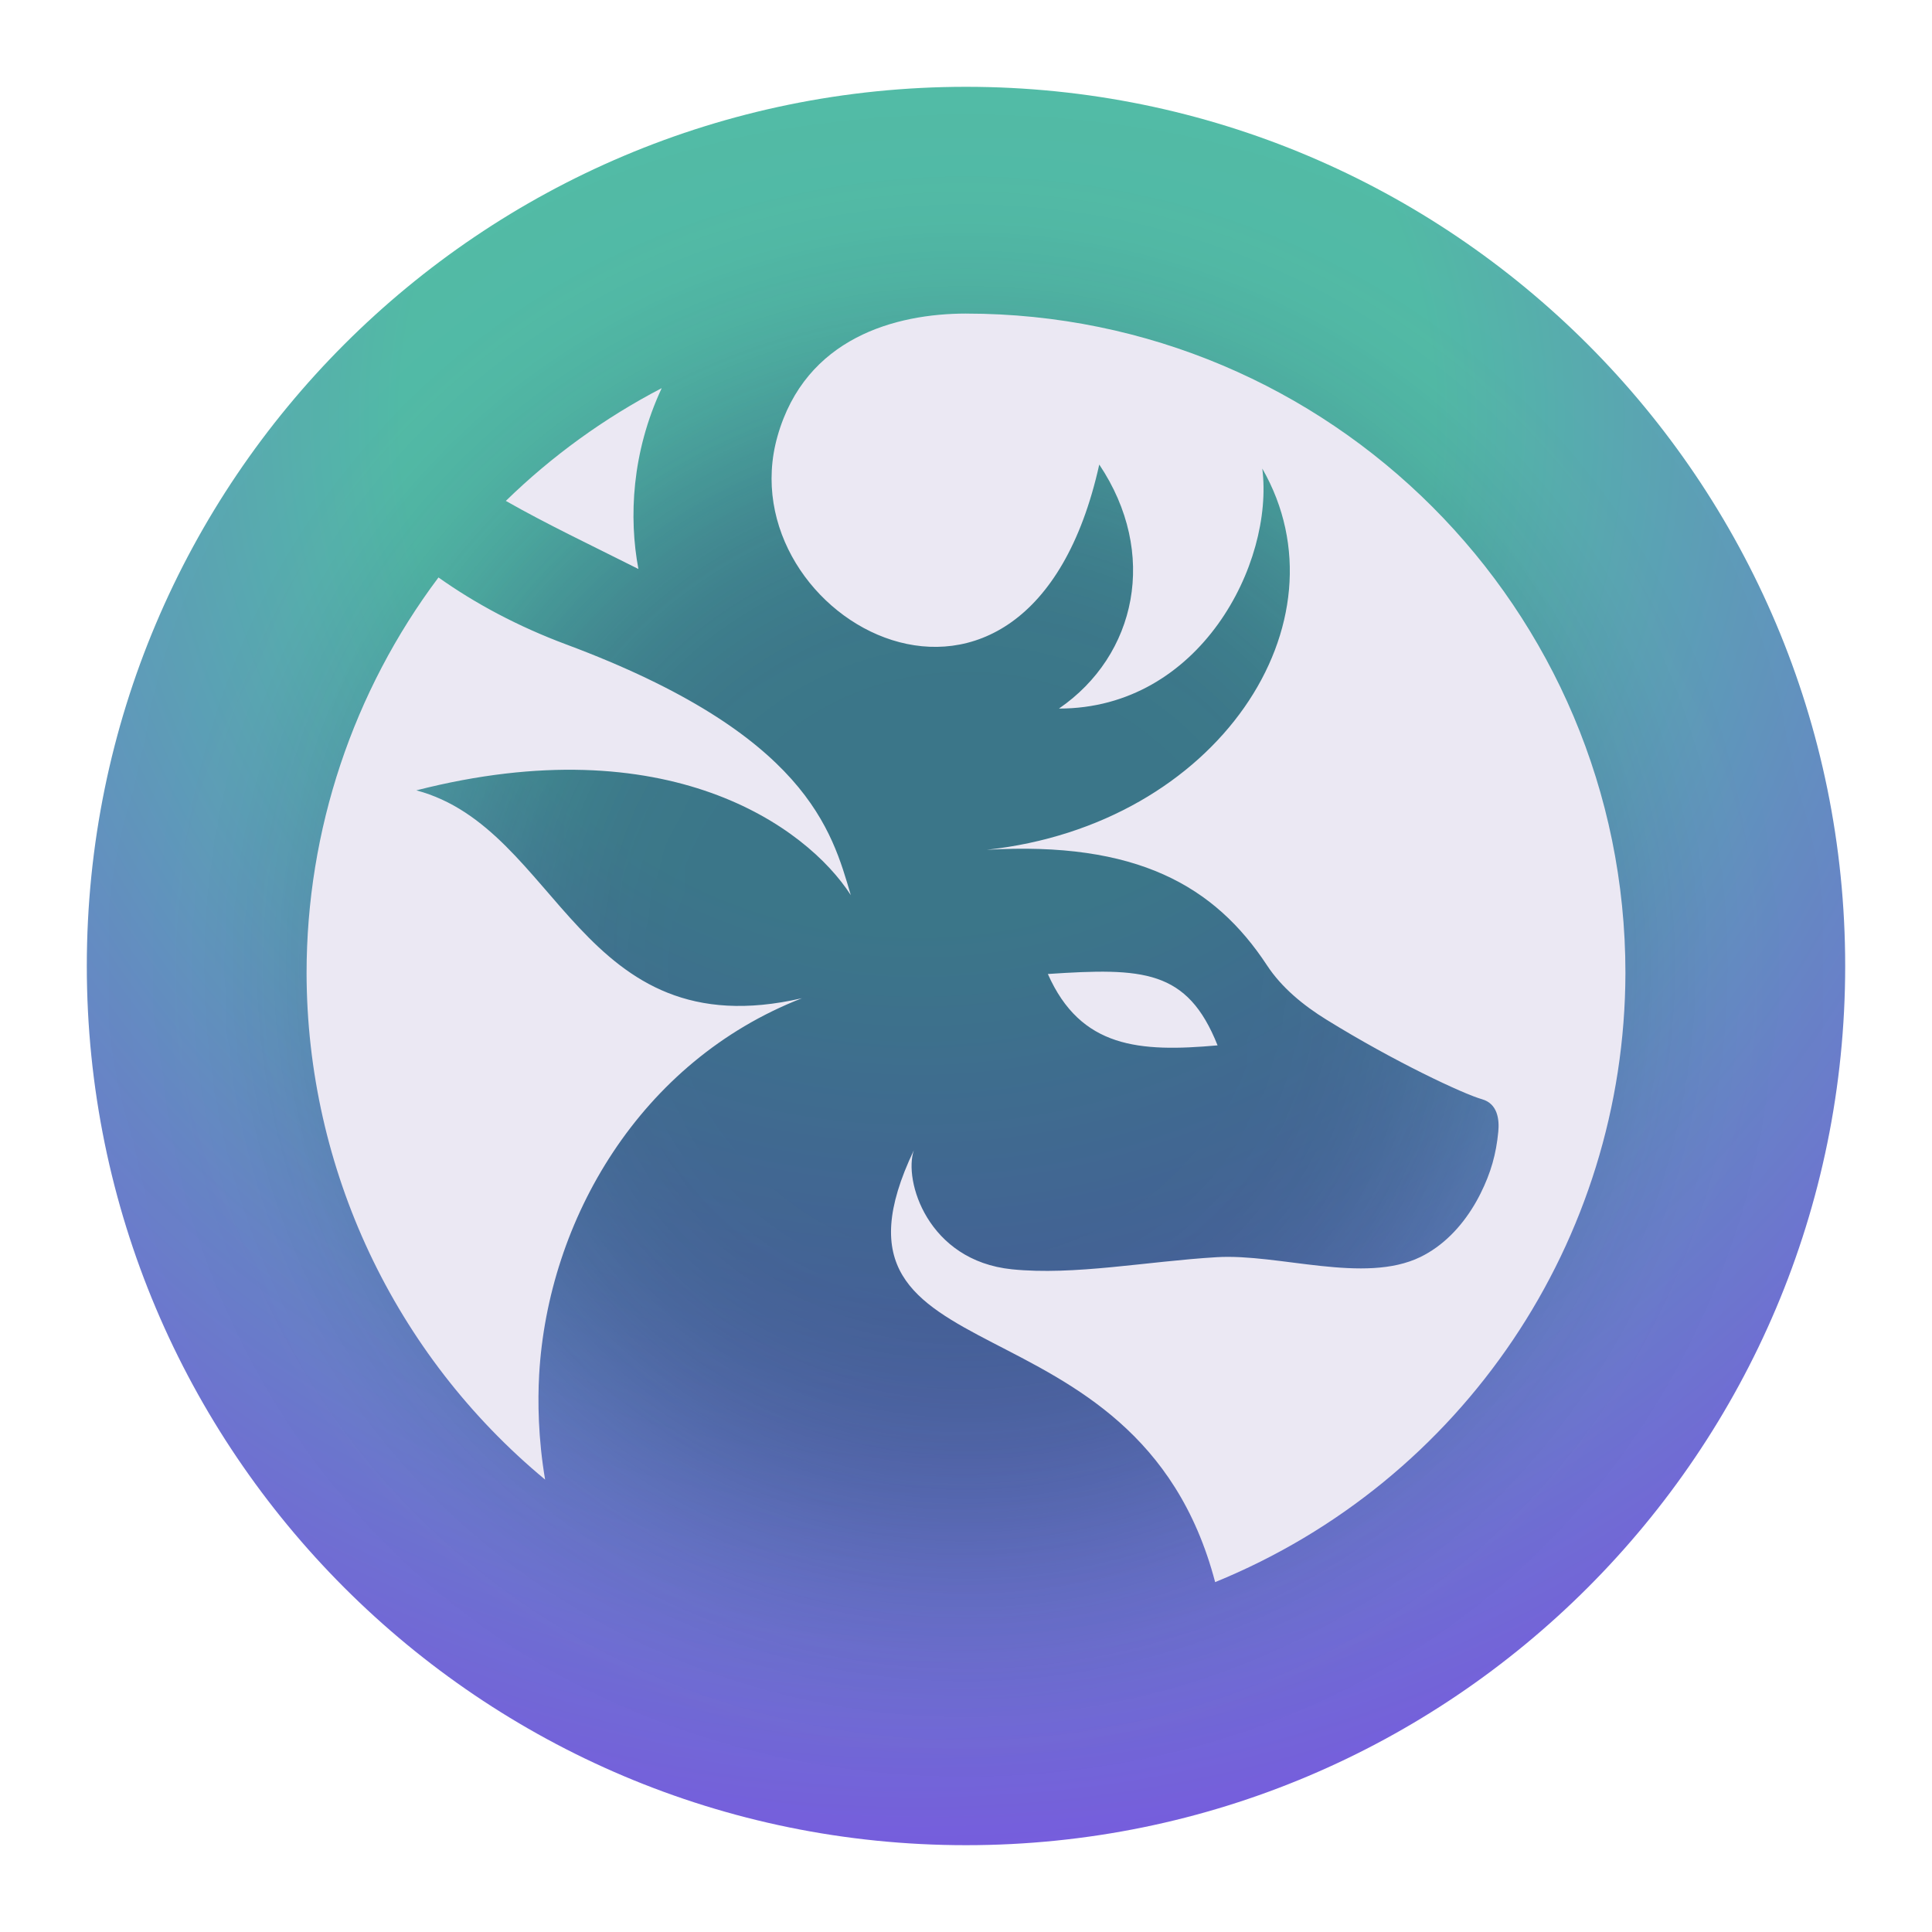
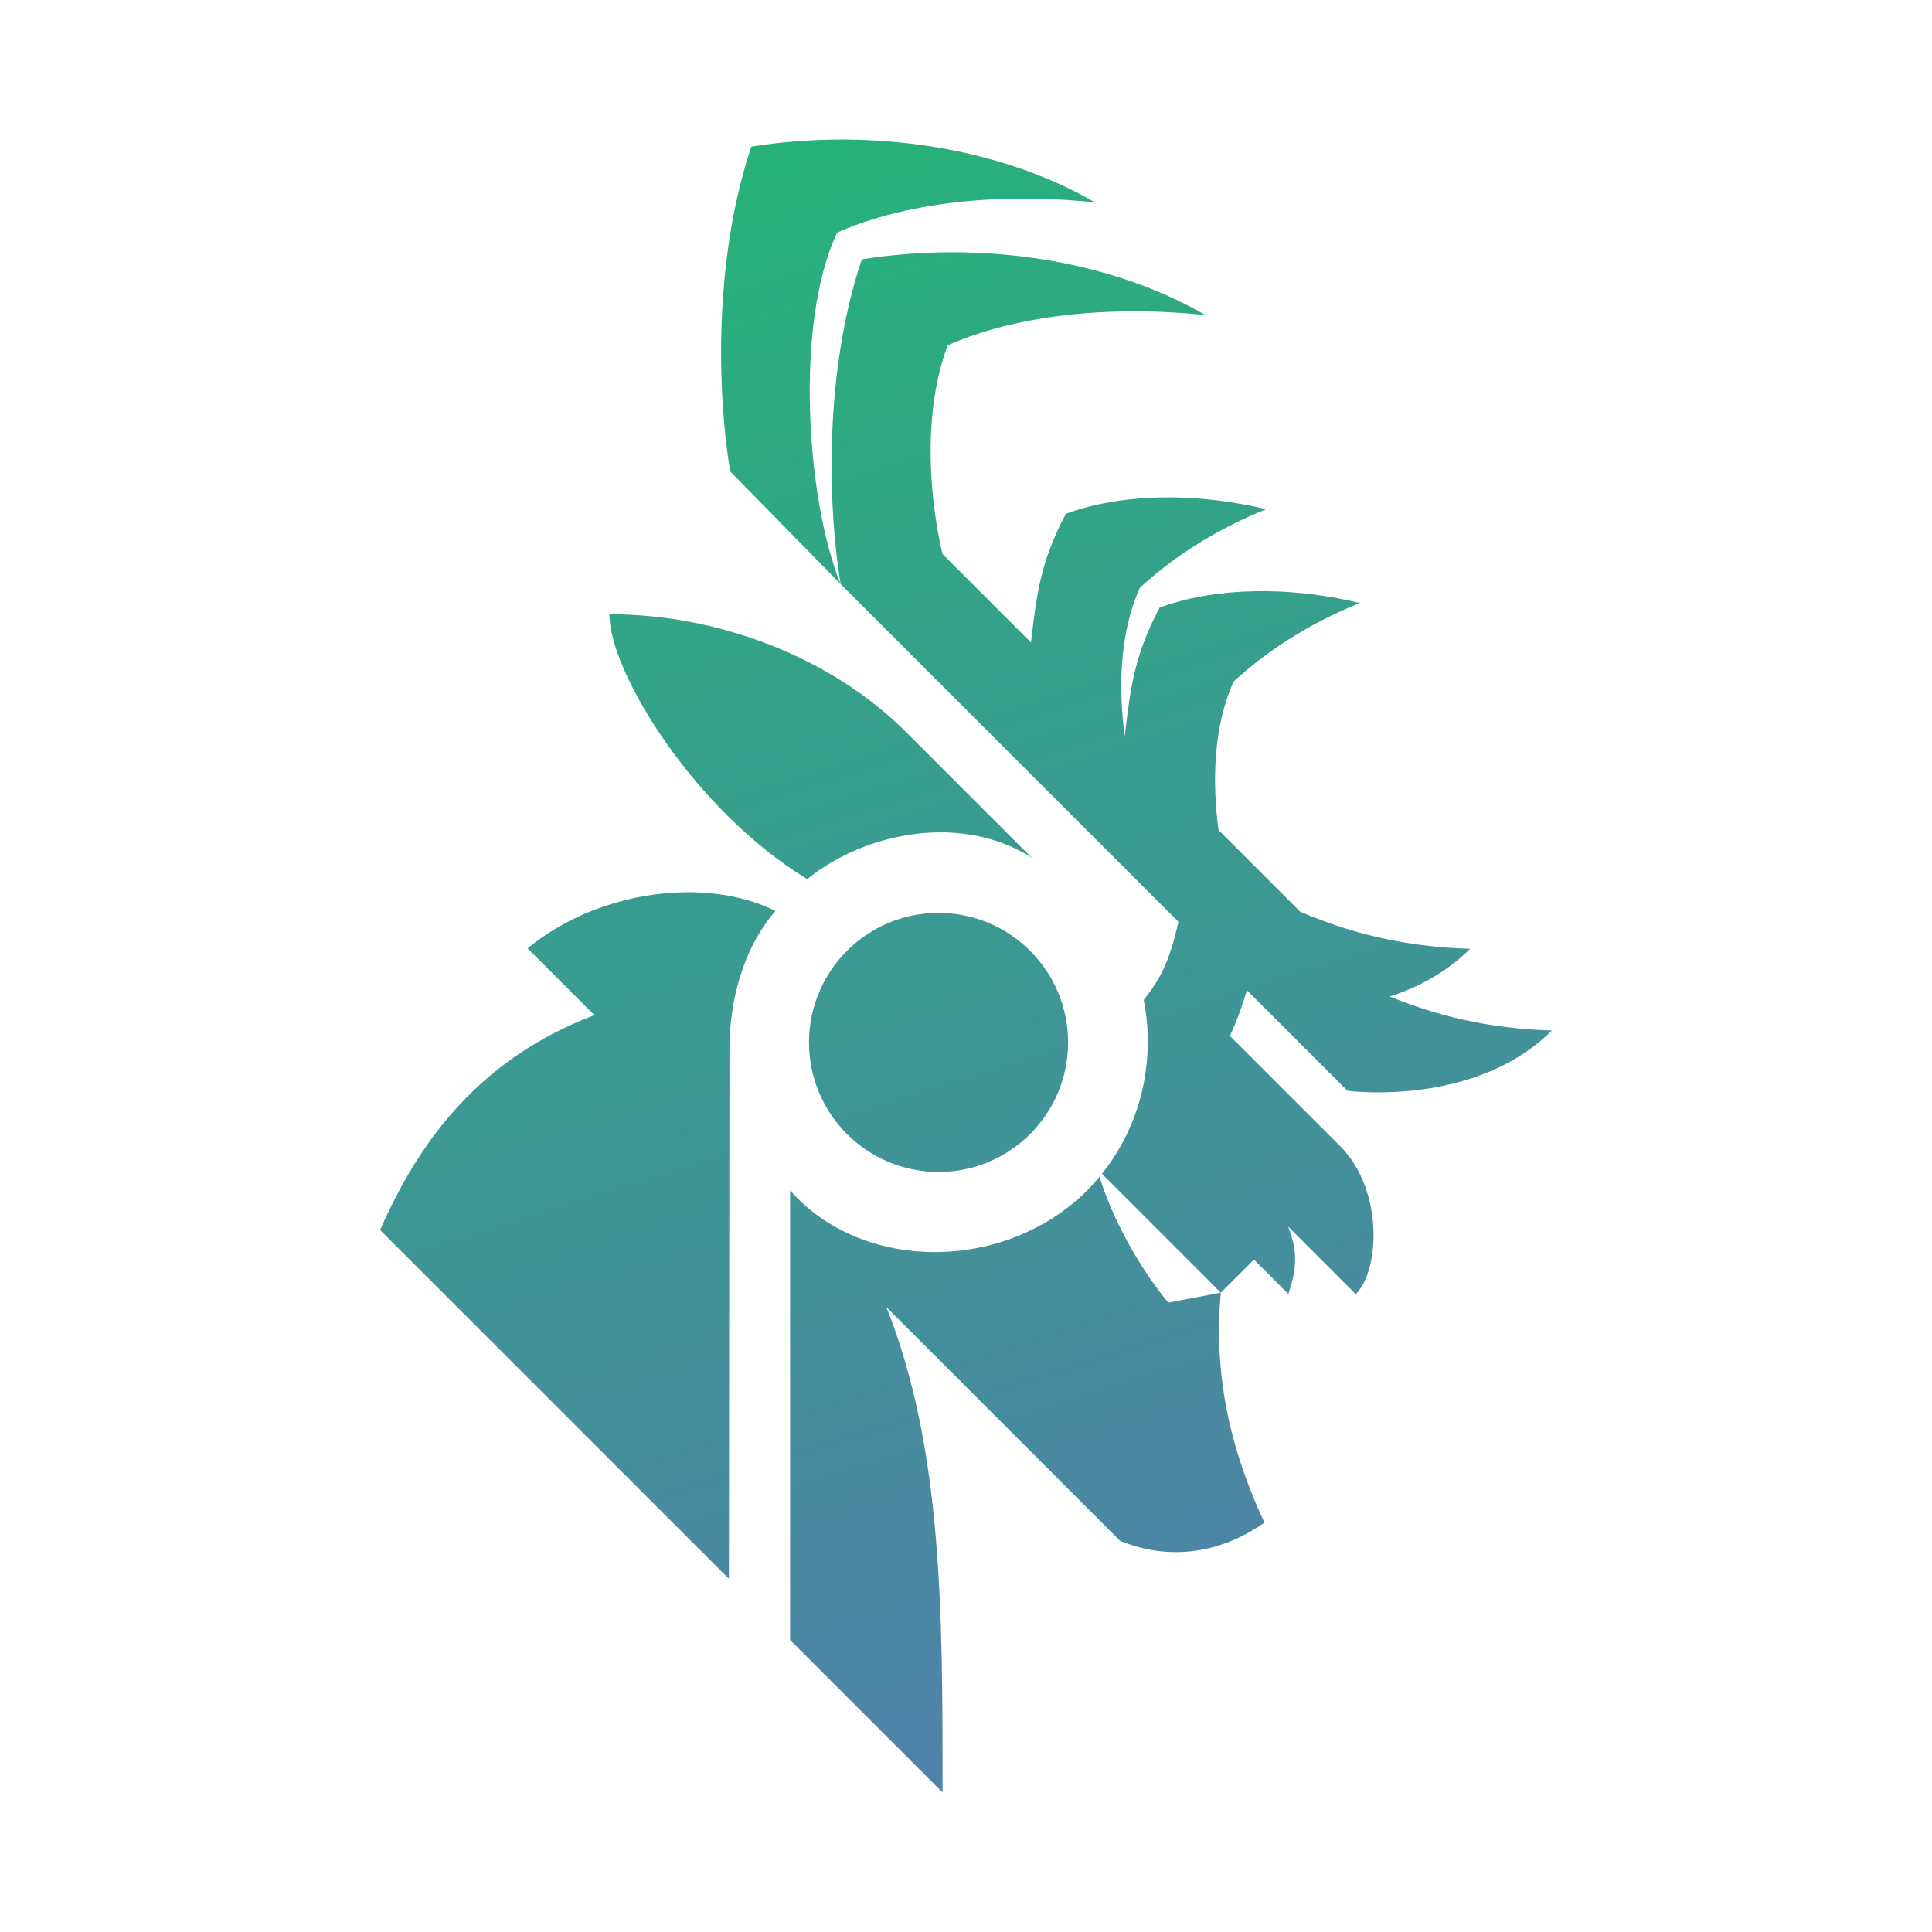
- <svg xmlns="http://www.w3.org/2000/svg" xmlns:xlink="http://www.w3.org/1999/xlink" width="1920" height="1920" viewBox="0 0 508 508" version="1.1" id="svg1" xml:space="preserve">
+ <svg xmlns="http://www.w3.org/2000/svg" xmlns:xlink="http://www.w3.org/1999/xlink" width="512" height="512" viewBox="0 0 135.467 135.467" version="1.1" id="svg1">
  <defs id="defs1">
    <linearGradient id="linearGradient1">
-       <stop style="stop-color:#52bba6;stop-opacity:1;" offset="0.237" id="stop1" />
-       <stop style="stop-color:#7f45eb;stop-opacity:1;" offset="0.767" id="stop2" />
+       <stop style="stop-color:#27b17a;stop-opacity:1;" offset="0" id="stop1" />
+       <stop style="stop-color:#7d4cde;stop-opacity:1;" offset="1" id="stop2" />
    </linearGradient>
-     <radialGradient xlink:href="#linearGradient1" id="radialGradient4" cx="212.395" cy="107.446" fx="212.395" fy="107.446" r="231.174" gradientUnits="userSpaceOnUse" gradientTransform="matrix(2.388067,-0.6398807,0.6398807,2.388067,-334.6598,-10.74253)" />
-     <filter style="color-interpolation-filters:sRGB" id="filter4" x="-0.256" y="-0.256" width="1.512" height="1.512">
-       <feGaussianBlur stdDeviation="36.969" id="feGaussianBlur4" />
-     </filter>
+     <linearGradient xlink:href="#linearGradient1" id="linearGradient2" x1="59.87" y1="16.796" x2="123.463" y2="217.112" gradientUnits="userSpaceOnUse" gradientTransform="matrix(1.137618,0,0,1.137618,-9.321341,-9.321341)" />
  </defs>
  <g id="layer1">
-     <rect style="opacity:1;fill:url(#radialGradient4);stroke:none;stroke-width:33.154;stroke-dasharray:none;stroke-opacity:1" id="rect3" width="462.347" height="462.347" x="22.826" y="22.826" ry="231.174" />
-     <circle style="opacity:0.535;mix-blend-mode:normal;fill:#1d1a62;fill-opacity:0.801;stroke:none;stroke-width:25.4;stroke-linecap:round;stroke-linejoin:round;filter:url(#filter4)" id="path4" cx="254" cy="254" r="173.381" transform="matrix(0.8676804,0,0,0.8676804,33.60921,33.60921)" />
-     <path id="path3" style="fill:#ebe8f3;fill-opacity:1;stroke-width:54.477" d="m 254.002,82.455 c 95.761,0.002 173.389,77.632 173.388,173.393 -0.156,70.323 -42.771,133.588 -107.882,160.157 -20.574,-78.357 -108.809,-51.558 -79.213,-113.576 -2.768,7.913 3.594,29.059 25.792,31.322 16.341,1.666 35.444,-2.089 53.843,-3.187 16.385,-0.978 38.795,7.142 53.55,-0.047 5.895,-2.873 10.665,-7.815 14.162,-13.677 0.403,-0.675 0.785,-1.358 1.154,-2.056 0.168,-0.316 0.336,-0.64 0.495,-0.96 2.744,-5.493 4.113,-10.427 4.671,-16.269 0.302,-3.169 -0.157,-7.359 -4.297,-8.527 -4.837,-1.364 -23.008,-9.844 -40.974,-20.971 -5.966,-3.695 -11.678,-8.346 -15.53,-14.211 -13.766,-20.96 -34.311,-32.696 -73.698,-30.401 60.685,-6.581 95.693,-59.76 72.442,-100.243 3.145,24.942 -16.366,63.112 -53.463,63.11 20.378,-13.991 26.215,-40.852 10.598,-64.163 -18.86,84.963 -98.213,40.587 -84.603,-7.45 7.347,-25.931 31.106,-32.231 49.565,-32.249 z m -80.008,19.599 c -7.889,16.873 -8.679,34.028 -6.131,47.556 -12.311,-6.19 -24.185,-11.822 -34.858,-17.902 12.14,-11.835 25.949,-21.826 40.989,-29.654 z M 115.293,151.836 c 9.633,6.837 20.851,12.858 33.641,17.63 63.163,23.569 69.781,48.917 74.775,65.899 -11.697,-18.162 -48.28,-44.411 -114.238,-27.549 37.803,10.074 42.709,68.17 101.39,54.661 -42.542,16.571 -66.807,58.266 -69.1,99.064 -0.385,6.854 -0.278,16.618 1.571,27.505 C 103.676,356.169 80.693,307.36 80.61,255.848 80.614,218.338 92.786,181.842 115.293,151.836 Z M 275.523,256.103 c 25.028,-1.66 36.67,-1.238 44.626,18.766 -20.554,1.842 -35.995,0.728 -44.626,-18.766 z" />
+     <path id="path56" style="fill:url(#linearGradient2);fill-opacity:1;stroke-width:0.902" d="m 58.788,9.786 c -2.078,0.012 -4.13,0.18 -6.106,0.496 -2.391,7.092 -2.562,16.03 -1.487,22.764 l 7.745,7.905 C 56.535,35.047 55.708,22.576 58.705,16.305 63.368,14.237 69.893,13.468 76.784,14.192 71.481,11.13 65.021,9.752 58.788,9.786 Z m 0.152,31.164 19.957,19.957 c 1.815,1.816 1.31,1.308 3.73,3.726 -0.319,1.45 -0.649,2.468 -1.056,3.33 -0.37,0.783 -0.817,1.444 -1.374,2.151 0.298,1.49 0.365,3.017 0.196,4.526 -0.288,2.801 -1.373,5.461 -3.126,7.664 l 8.334,8.334 2.323,-2.323 2.414,2.414 c 0.487,-1.502 0.764,-2.745 -0.016,-4.726 l 4.741,4.742 c 1.71,-1.71 1.947,-7.342 -1.108,-10.397 l -7.718,-7.718 c 0.461,-0.969 0.835,-2.015 1.195,-3.195 1.909,1.907 7.049,7.045 7.049,7.045 0,0 8.911,1.195 14.331,-4.225 -3.585,-0.107 -7.29,-0.719 -11.365,-2.379 1.968,-0.643 3.967,-1.683 5.635,-3.351 -3.746,-0.112 -7.619,-0.762 -11.913,-2.597 l -5.73,-5.73 c -0.457,-3.424 -0.35,-7.298 1.06,-10.408 2.096,-1.938 5.035,-3.974 8.855,-5.511 -5.024,-1.206 -10.176,-1.098 -14.044,0.322 -1.846,3.473 -2.061,5.857 -2.446,9.022 -0.457,-3.424 -0.35,-7.298 1.06,-10.408 2.096,-1.938 5.035,-3.974 8.855,-5.511 -5.024,-1.206 -10.176,-1.099 -14.044,0.322 -1.846,3.473 -2.061,5.857 -2.446,9.022 l -6.209,-6.209 c -0.912,-3.959 -1.414,-9.851 0.372,-14.629 4.662,-2.068 11.188,-2.837 18.079,-2.114 -7.071,-4.082 -16.198,-5.172 -24.102,-3.91 -2.391,7.092 -2.563,16.03 -1.488,22.764 z m 26.66,49.687 -3.683,0.699 c -1.999,-2.392 -3.971,-5.967 -4.816,-8.828 -0.274,0.331 -0.563,0.649 -0.865,0.955 -5.752,5.756 -15.775,5.785 -20.837,0 v 31.523 l 10.694,10.694 c -6e-6,-12.752 -1.86e-4,-24.085 -3.939,-34.028 L 78.535,108.035 c 2.631,1.107 6.389,1.359 10.124,-1.278 -2.217,-4.758 -3.611,-9.939 -3.059,-16.119 z M 42.729,43.067 c -0.007,4.057 5.993,13.799 13.873,18.573 4.217,-3.406 10.967,-4.57 15.747,-1.494 L 63.564,51.361 C 58.205,46.001 50.265,43.067 42.729,43.067 Z m 5.456,19.493 c -3.806,0.017 -7.966,1.298 -11.192,3.934 l 4.684,4.684 c -7.958,3.017 -12.247,8.72 -15.022,15.067 l 24.455,24.455 0.038,-37.188 c 0,-3.197 0.888,-6.941 3.224,-9.637 -1.749,-0.881 -3.905,-1.326 -6.188,-1.316 z m 17.624,1.45 c -5.016,6.3e-5 -9.083,4.067 -9.083,9.083 6.1e-5,5.016 4.067,9.083 9.083,9.083 5.016,-6.3e-5 9.083,-4.067 9.083,-9.083 -6.3e-5,-5.016 -4.067,-9.083 -9.083,-9.083 z" />
  </g>
</svg>
